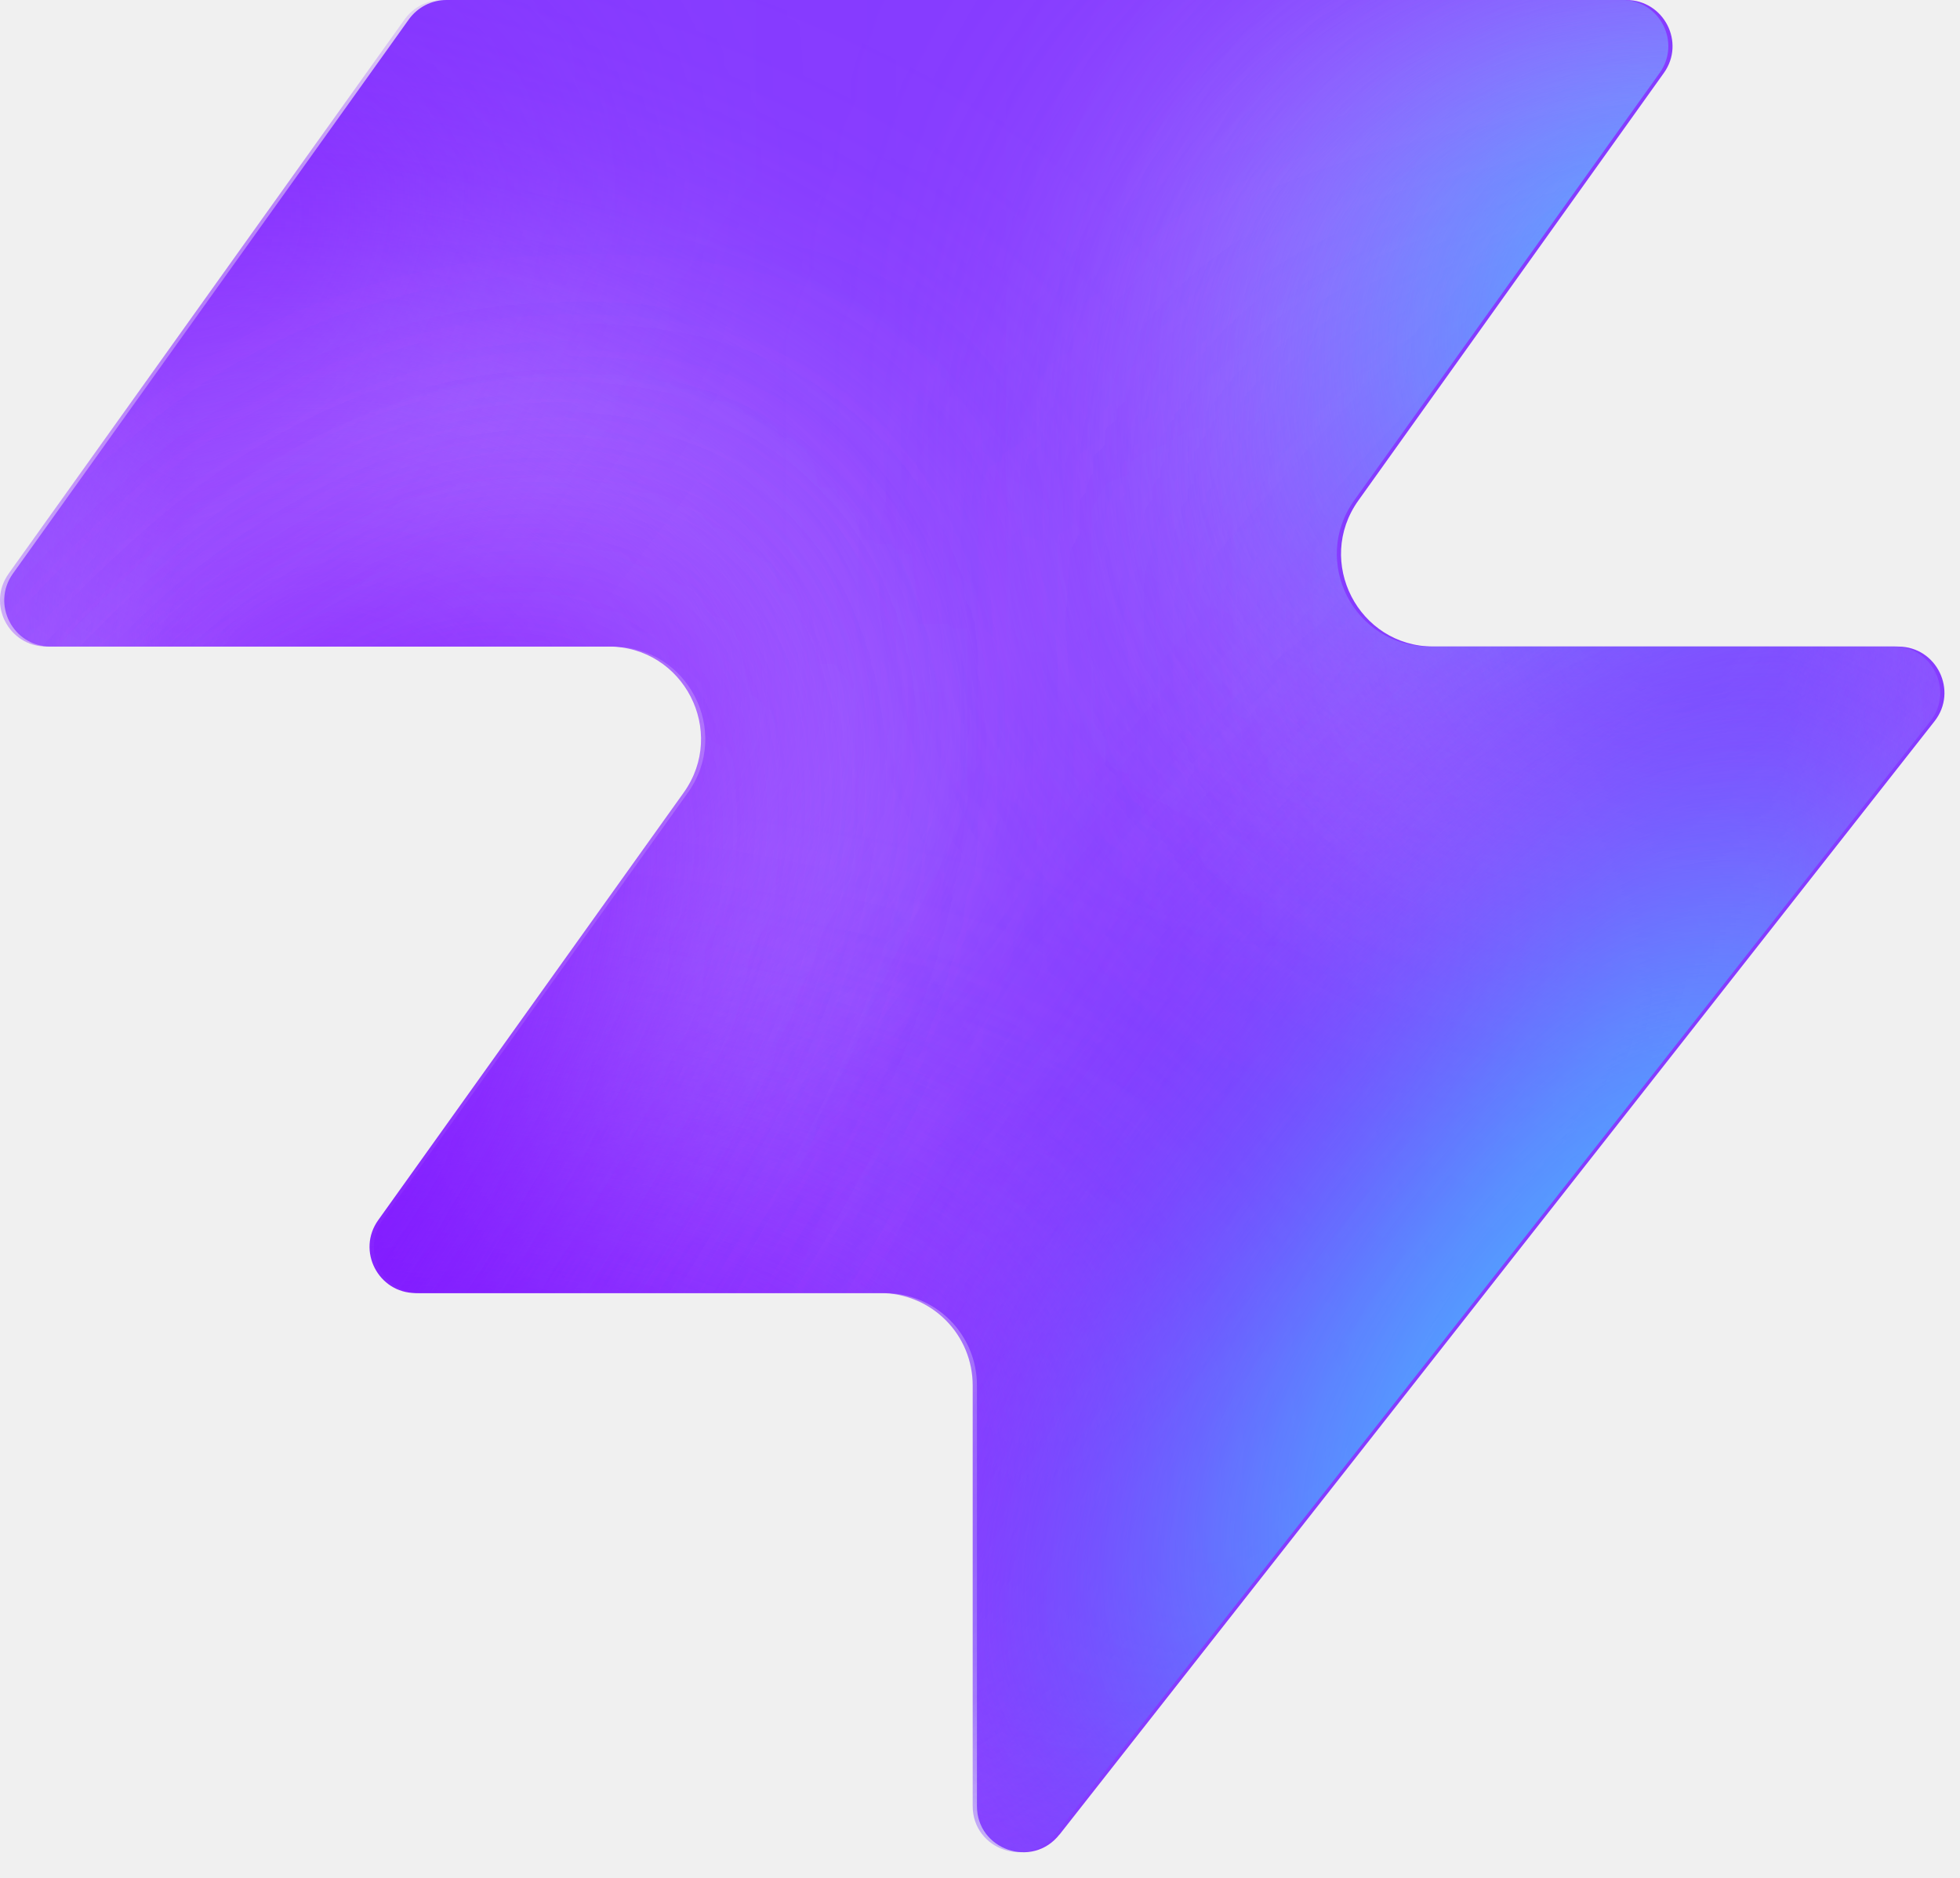
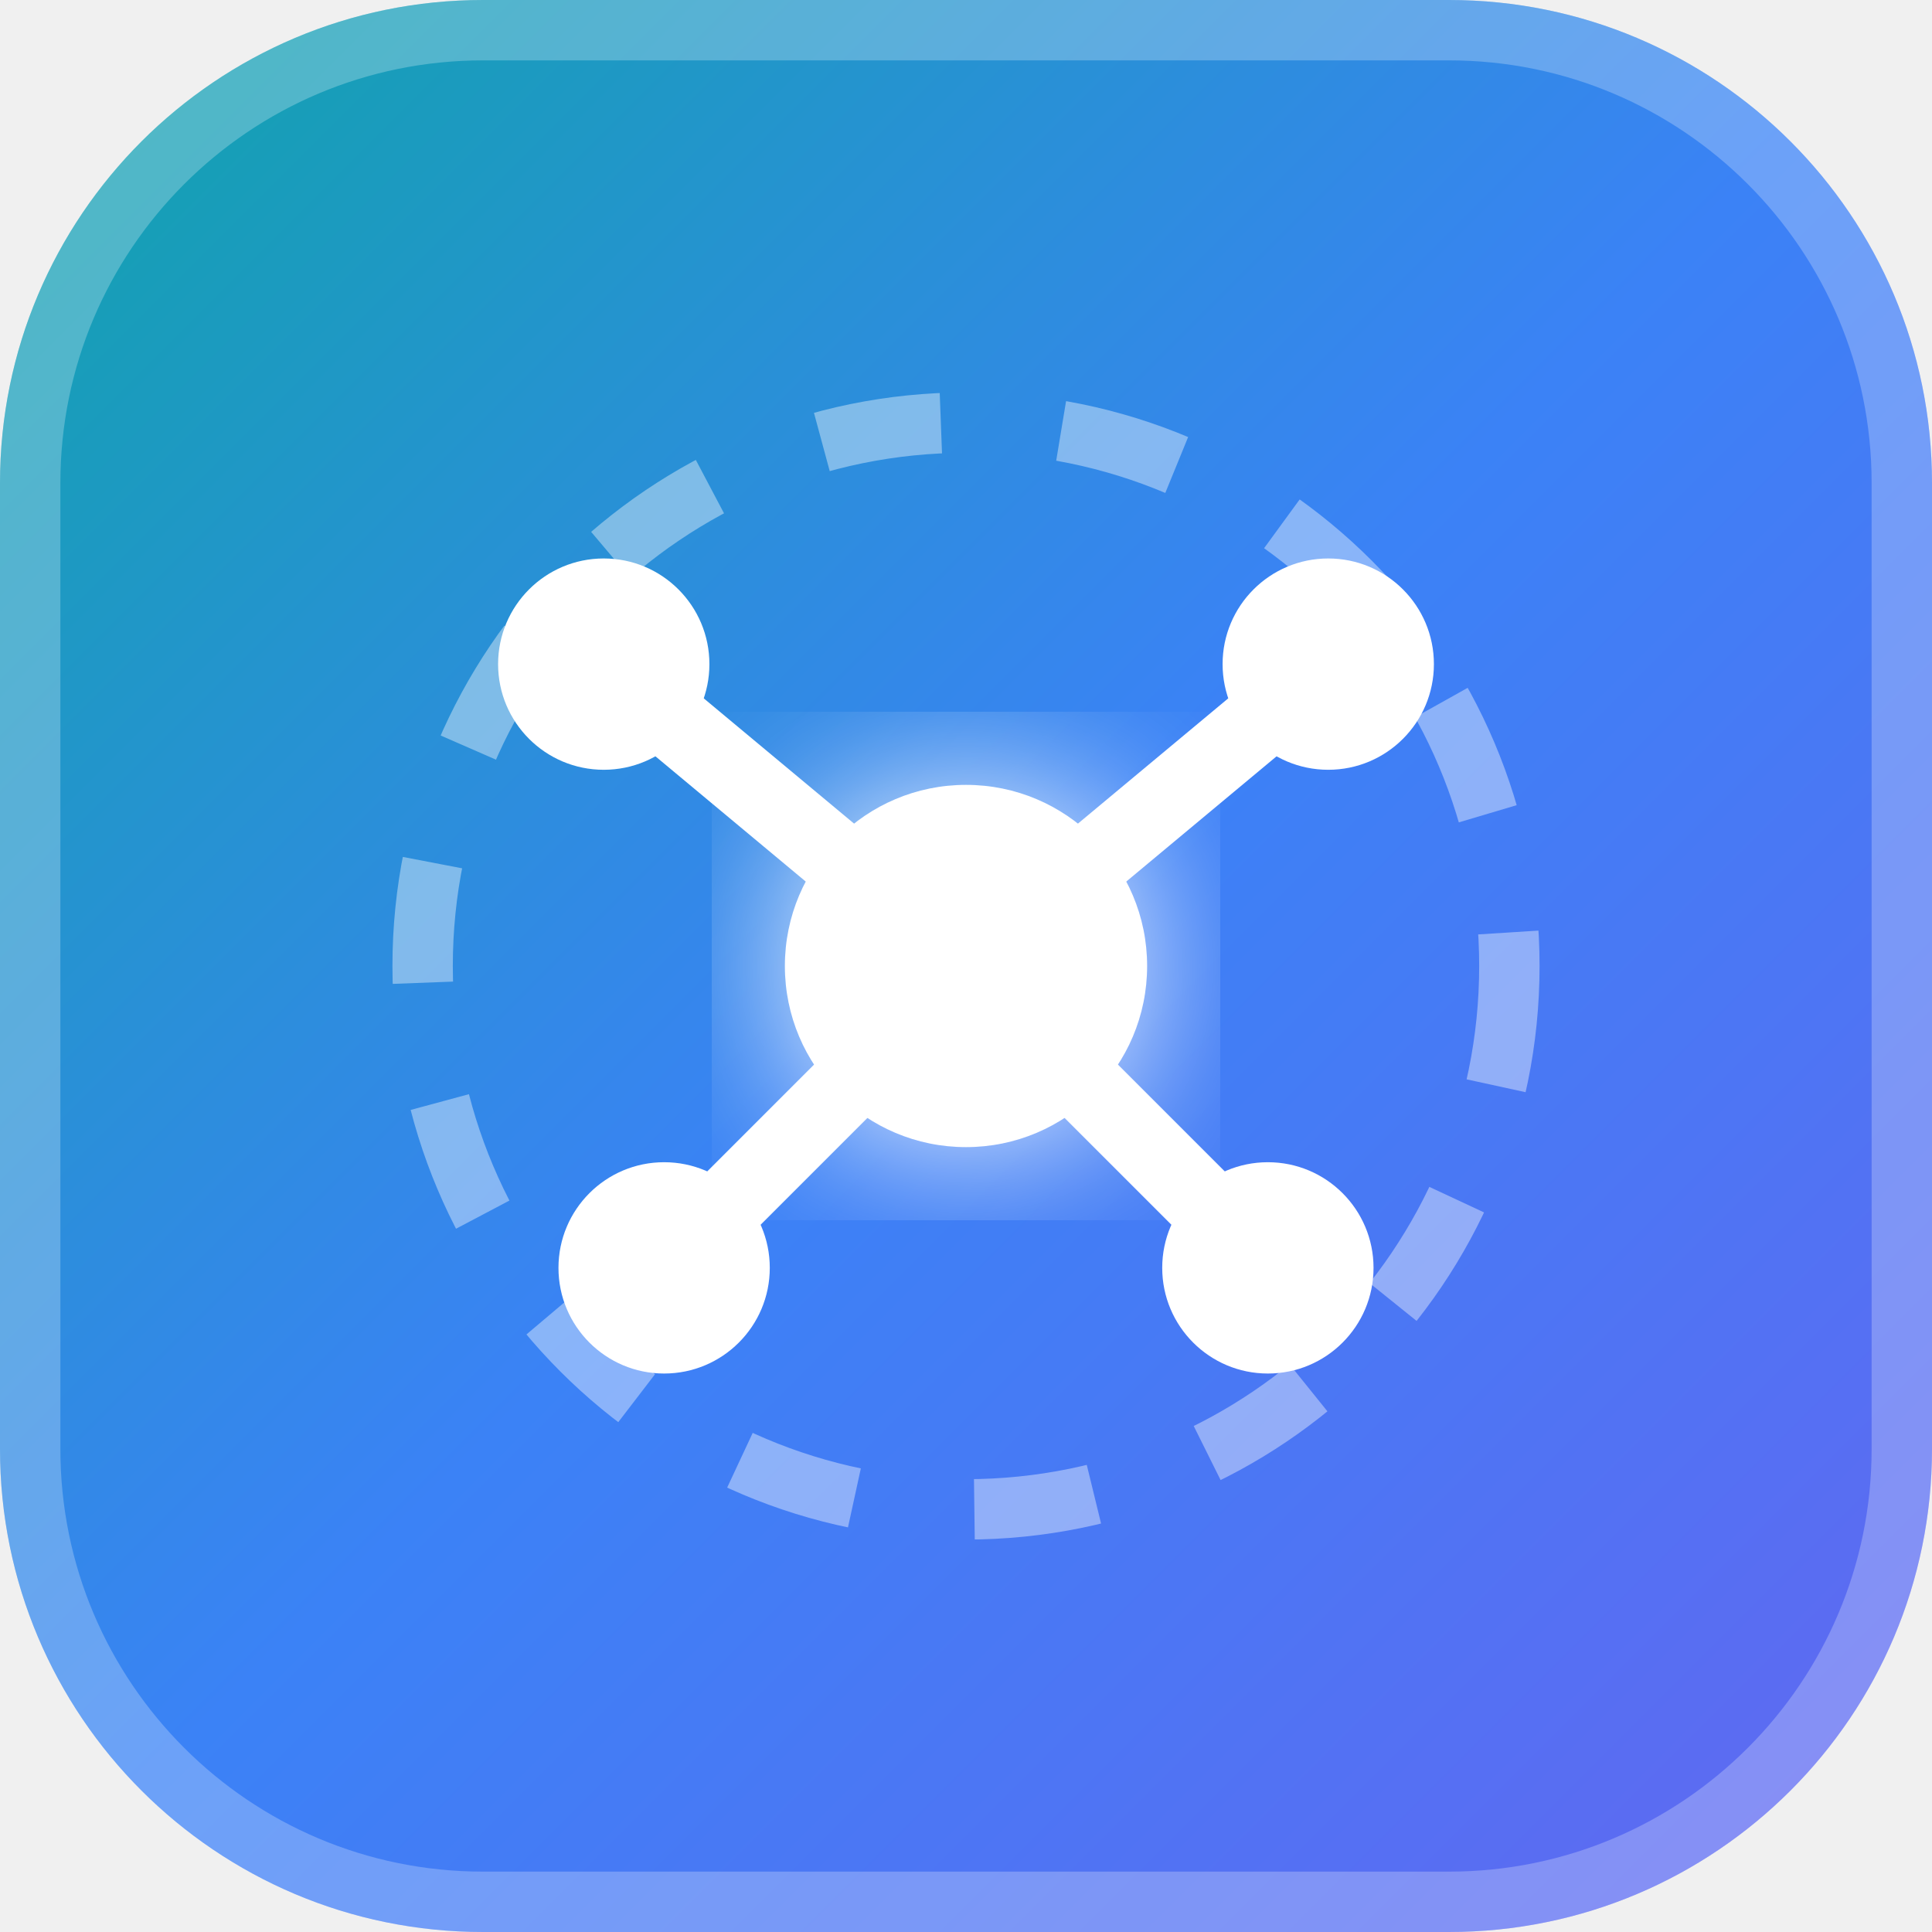
- <svg xmlns="http://www.w3.org/2000/svg" width="48" height="46" fill="none" viewBox="0 0 48 46">
-   <path fill="#863bff" d="M25.946 44.938c-.664.845-2.021.375-2.021-.698V33.937a2.26 2.26 0 0 0-2.262-2.262H10.287c-.92 0-1.456-1.04-.92-1.788l7.48-10.471c1.07-1.497 0-3.578-1.842-3.578H1.237c-.92 0-1.456-1.04-.92-1.788L10.013.474c.214-.297.556-.474.92-.474h28.894c.92 0 1.456 1.04.92 1.788l-7.48 10.471c-1.07 1.498 0 3.579 1.842 3.579h11.377c.943 0 1.473 1.088.89 1.83L25.947 44.94z" style="fill:#863bff;fill:color(display-p3 .525 .23 1);fill-opacity:1" />
-   <mask id="a" width="48" height="46" x="0" y="0" maskUnits="userSpaceOnUse" style="mask-type:alpha">
-     <path fill="#000" d="M25.842 44.938c-.664.844-2.021.375-2.021-.698V33.937a2.26 2.26 0 0 0-2.262-2.262H10.183c-.92 0-1.456-1.04-.92-1.788l7.48-10.471c1.07-1.498 0-3.579-1.842-3.579H1.133c-.92 0-1.456-1.04-.92-1.787L9.91.473c.214-.297.556-.474.92-.474h28.894c.92 0 1.456 1.04.92 1.788l-7.48 10.471c-1.07 1.498 0 3.578 1.842 3.578h11.377c.943 0 1.473 1.088.89 1.832L25.843 44.94z" style="fill:#000;fill-opacity:1" />
-   </mask>
-   <g mask="url(#a)">
-     <g filter="url(#b)">
-       <ellipse cx="5.508" cy="14.704" fill="#ede6ff" rx="5.508" ry="14.704" style="fill:#ede6ff;fill:color(display-p3 .927 .903 1);fill-opacity:1" transform="matrix(.00324 1 1 -.00324 -4.47 31.516)" />
-     </g>
-     <g filter="url(#c)">
-       <ellipse cx="10.399" cy="29.851" fill="#ede6ff" rx="10.399" ry="29.851" style="fill:#ede6ff;fill:color(display-p3 .927 .903 1);fill-opacity:1" transform="matrix(.00324 1 1 -.00324 -39.328 7.883)" />
-     </g>
-     <g filter="url(#d)">
-       <ellipse cx="5.508" cy="30.487" fill="#7e14ff" rx="5.508" ry="30.487" style="fill:#7e14ff;fill:color(display-p3 .492 .077 1);fill-opacity:1" transform="rotate(89.814 -25.913 -14.639)scale(1 -1)" />
-     </g>
-     <g filter="url(#e)">
-       <ellipse cx="5.508" cy="30.599" fill="#7e14ff" rx="5.508" ry="30.599" style="fill:#7e14ff;fill:color(display-p3 .492 .077 1);fill-opacity:1" transform="rotate(89.814 -32.644 -3.334)scale(1 -1)" />
-     </g>
-     <g filter="url(#f)">
-       <ellipse cx="5.508" cy="30.599" fill="#7e14ff" rx="5.508" ry="30.599" style="fill:#7e14ff;fill:color(display-p3 .492 .077 1);fill-opacity:1" transform="matrix(.00324 1 1 -.00324 -34.34 30.47)" />
-     </g>
-     <g filter="url(#g)">
-       <ellipse cx="14.072" cy="22.078" fill="#ede6ff" rx="14.072" ry="22.078" style="fill:#ede6ff;fill:color(display-p3 .927 .903 1);fill-opacity:1" transform="rotate(93.35 24.506 48.493)scale(-1 1)" />
-     </g>
-     <g filter="url(#h)">
-       <ellipse cx="3.47" cy="21.501" fill="#7e14ff" rx="3.47" ry="21.501" style="fill:#7e14ff;fill:color(display-p3 .492 .077 1);fill-opacity:1" transform="rotate(89.009 28.708 47.59)scale(-1 1)" />
-     </g>
-     <g filter="url(#i)">
-       <ellipse cx="3.47" cy="21.501" fill="#7e14ff" rx="3.47" ry="21.501" style="fill:#7e14ff;fill:color(display-p3 .492 .077 1);fill-opacity:1" transform="rotate(89.009 28.708 47.59)scale(-1 1)" />
-     </g>
-     <g filter="url(#j)">
-       <ellipse cx=".387" cy="8.972" fill="#7e14ff" rx="4.407" ry="29.108" style="fill:#7e14ff;fill:color(display-p3 .492 .077 1);fill-opacity:1" transform="rotate(39.51 .387 8.972)" />
-     </g>
-     <g filter="url(#k)">
-       <ellipse cx="47.523" cy="-6.092" fill="#7e14ff" rx="4.407" ry="29.108" style="fill:#7e14ff;fill:color(display-p3 .492 .077 1);fill-opacity:1" transform="rotate(37.892 47.523 -6.092)" />
-     </g>
-     <g filter="url(#l)">
-       <ellipse cx="41.412" cy="6.333" fill="#47bfff" rx="5.971" ry="9.665" style="fill:#47bfff;fill:color(display-p3 .28 .748 1);fill-opacity:1" transform="rotate(37.892 41.412 6.333)" />
-     </g>
-     <g filter="url(#m)">
-       <ellipse cx="-1.879" cy="38.332" fill="#7e14ff" rx="4.407" ry="29.108" style="fill:#7e14ff;fill:color(display-p3 .492 .077 1);fill-opacity:1" transform="rotate(37.892 -1.88 38.332)" />
-     </g>
-     <g filter="url(#n)">
-       <ellipse cx="-1.879" cy="38.332" fill="#7e14ff" rx="4.407" ry="29.108" style="fill:#7e14ff;fill:color(display-p3 .492 .077 1);fill-opacity:1" transform="rotate(37.892 -1.88 38.332)" />
-     </g>
-     <g filter="url(#o)">
-       <ellipse cx="35.651" cy="29.907" fill="#7e14ff" rx="4.407" ry="29.108" style="fill:#7e14ff;fill:color(display-p3 .492 .077 1);fill-opacity:1" transform="rotate(37.892 35.651 29.907)" />
-     </g>
-     <g filter="url(#p)">
-       <ellipse cx="38.418" cy="32.4" fill="#47bfff" rx="5.971" ry="15.297" style="fill:#47bfff;fill:color(display-p3 .28 .748 1);fill-opacity:1" transform="rotate(37.892 38.418 32.4)" />
-     </g>
-   </g>
+ <svg xmlns="http://www.w3.org/2000/svg" width="64" height="64" viewBox="0 0 64 64" fill="none">
  <defs>
-     <filter id="b" width="60.045" height="41.654" x="-19.77" y="16.149" color-interpolation-filters="sRGB" filterUnits="userSpaceOnUse">
-       <feFlood flood-opacity="0" result="BackgroundImageFix" />
-       <feBlend in="SourceGraphic" in2="BackgroundImageFix" result="shape" />
-       <feGaussianBlur result="effect1_foregroundBlur_2002_17158" stdDeviation="7.659" />
-     </filter>
-     <filter id="c" width="90.34" height="51.437" x="-54.613" y="-7.533" color-interpolation-filters="sRGB" filterUnits="userSpaceOnUse">
-       <feFlood flood-opacity="0" result="BackgroundImageFix" />
-       <feBlend in="SourceGraphic" in2="BackgroundImageFix" result="shape" />
-       <feGaussianBlur result="effect1_foregroundBlur_2002_17158" stdDeviation="7.659" />
-     </filter>
-     <filter id="d" width="79.355" height="29.4" x="-49.64" y="2.03" color-interpolation-filters="sRGB" filterUnits="userSpaceOnUse">
-       <feFlood flood-opacity="0" result="BackgroundImageFix" />
-       <feBlend in="SourceGraphic" in2="BackgroundImageFix" result="shape" />
-       <feGaussianBlur result="effect1_foregroundBlur_2002_17158" stdDeviation="4.596" />
-     </filter>
-     <filter id="e" width="79.579" height="29.4" x="-45.045" y="20.029" color-interpolation-filters="sRGB" filterUnits="userSpaceOnUse">
-       <feFlood flood-opacity="0" result="BackgroundImageFix" />
-       <feBlend in="SourceGraphic" in2="BackgroundImageFix" result="shape" />
-       <feGaussianBlur result="effect1_foregroundBlur_2002_17158" stdDeviation="4.596" />
-     </filter>
-     <filter id="f" width="79.579" height="29.4" x="-43.513" y="21.178" color-interpolation-filters="sRGB" filterUnits="userSpaceOnUse">
-       <feFlood flood-opacity="0" result="BackgroundImageFix" />
-       <feBlend in="SourceGraphic" in2="BackgroundImageFix" result="shape" />
-       <feGaussianBlur result="effect1_foregroundBlur_2002_17158" stdDeviation="4.596" />
-     </filter>
-     <filter id="g" width="74.749" height="58.852" x="15.756" y="-17.901" color-interpolation-filters="sRGB" filterUnits="userSpaceOnUse">
-       <feFlood flood-opacity="0" result="BackgroundImageFix" />
-       <feBlend in="SourceGraphic" in2="BackgroundImageFix" result="shape" />
-       <feGaussianBlur result="effect1_foregroundBlur_2002_17158" stdDeviation="7.659" />
-     </filter>
-     <filter id="h" width="61.377" height="25.362" x="23.548" y="2.284" color-interpolation-filters="sRGB" filterUnits="userSpaceOnUse">
-       <feFlood flood-opacity="0" result="BackgroundImageFix" />
-       <feBlend in="SourceGraphic" in2="BackgroundImageFix" result="shape" />
-       <feGaussianBlur result="effect1_foregroundBlur_2002_17158" stdDeviation="4.596" />
-     </filter>
-     <filter id="i" width="61.377" height="25.362" x="23.548" y="2.284" color-interpolation-filters="sRGB" filterUnits="userSpaceOnUse">
-       <feFlood flood-opacity="0" result="BackgroundImageFix" />
-       <feBlend in="SourceGraphic" in2="BackgroundImageFix" result="shape" />
-       <feGaussianBlur result="effect1_foregroundBlur_2002_17158" stdDeviation="4.596" />
-     </filter>
-     <filter id="j" width="56.045" height="63.649" x="-27.636" y="-22.853" color-interpolation-filters="sRGB" filterUnits="userSpaceOnUse">
-       <feFlood flood-opacity="0" result="BackgroundImageFix" />
-       <feBlend in="SourceGraphic" in2="BackgroundImageFix" result="shape" />
-       <feGaussianBlur result="effect1_foregroundBlur_2002_17158" stdDeviation="4.596" />
-     </filter>
-     <filter id="k" width="54.814" height="64.646" x="20.116" y="-38.415" color-interpolation-filters="sRGB" filterUnits="userSpaceOnUse">
-       <feFlood flood-opacity="0" result="BackgroundImageFix" />
-       <feBlend in="SourceGraphic" in2="BackgroundImageFix" result="shape" />
-       <feGaussianBlur result="effect1_foregroundBlur_2002_17158" stdDeviation="4.596" />
-     </filter>
-     <filter id="l" width="33.541" height="35.313" x="24.641" y="-11.323" color-interpolation-filters="sRGB" filterUnits="userSpaceOnUse">
-       <feFlood flood-opacity="0" result="BackgroundImageFix" />
-       <feBlend in="SourceGraphic" in2="BackgroundImageFix" result="shape" />
-       <feGaussianBlur result="effect1_foregroundBlur_2002_17158" stdDeviation="4.596" />
-     </filter>
-     <filter id="m" width="54.814" height="64.646" x="-29.286" y="6.009" color-interpolation-filters="sRGB" filterUnits="userSpaceOnUse">
-       <feFlood flood-opacity="0" result="BackgroundImageFix" />
-       <feBlend in="SourceGraphic" in2="BackgroundImageFix" result="shape" />
-       <feGaussianBlur result="effect1_foregroundBlur_2002_17158" stdDeviation="4.596" />
-     </filter>
-     <filter id="n" width="54.814" height="64.646" x="-29.286" y="6.009" color-interpolation-filters="sRGB" filterUnits="userSpaceOnUse">
-       <feFlood flood-opacity="0" result="BackgroundImageFix" />
-       <feBlend in="SourceGraphic" in2="BackgroundImageFix" result="shape" />
-       <feGaussianBlur result="effect1_foregroundBlur_2002_17158" stdDeviation="4.596" />
-     </filter>
-     <filter id="o" width="54.814" height="64.646" x="8.244" y="-2.416" color-interpolation-filters="sRGB" filterUnits="userSpaceOnUse">
-       <feFlood flood-opacity="0" result="BackgroundImageFix" />
-       <feBlend in="SourceGraphic" in2="BackgroundImageFix" result="shape" />
-       <feGaussianBlur result="effect1_foregroundBlur_2002_17158" stdDeviation="4.596" />
-     </filter>
-     <filter id="p" width="39.409" height="43.623" x="18.713" y="10.588" color-interpolation-filters="sRGB" filterUnits="userSpaceOnUse">
-       <feFlood flood-opacity="0" result="BackgroundImageFix" />
-       <feBlend in="SourceGraphic" in2="BackgroundImageFix" result="shape" />
-       <feGaussianBlur result="effect1_foregroundBlur_2002_17158" stdDeviation="4.596" />
+     <linearGradient id="ds-grad" x1="0%" y1="0%" x2="100%" y2="100%">
+       <stop offset="0%" stop-color="#0EA5A8" />
+       <stop offset="50%" stop-color="#3B82F6" />
+       <stop offset="100%" stop-color="#6366F1" />
+     </linearGradient>
+     <filter id="ds-glow" x="-20%" y="-20%" width="140%" height="140%">
+       <feGaussianBlur stdDeviation="3" result="blur" />
+       <feComposite in="SourceGraphic" in2="blur" operator="over" />
    </filter>
  </defs>
+   <rect width="64" height="64" rx="16" fill="url(#ds-grad)" />
+   <rect x="1" y="1" width="62" height="62" rx="15" stroke="rgba(255,255,255,0.25)" stroke-width="2" />
+   <circle cx="32" cy="32" r="18" stroke="rgba(255,255,255,0.4)" stroke-width="2" stroke-dasharray="4 4" />
+   <line x1="32" y1="32" x2="20" y2="22" stroke="#FFFFFF" stroke-width="2.5" stroke-linecap="round" />
+   <line x1="32" y1="32" x2="44" y2="22" stroke="#FFFFFF" stroke-width="2.5" stroke-linecap="round" />
+   <line x1="32" y1="32" x2="42" y2="42" stroke="#FFFFFF" stroke-width="2.5" stroke-linecap="round" />
+   <line x1="32" y1="32" x2="22" y2="42" stroke="#FFFFFF" stroke-width="2.5" stroke-linecap="round" />
+   <circle cx="32" cy="32" r="6" fill="#FFFFFF" filter="url(#ds-glow)" />
+   <circle cx="20" cy="22" r="3.5" fill="#FFFFFF" />
+   <circle cx="44" cy="22" r="3.5" fill="#FFFFFF" />
+   <circle cx="42" cy="42" r="3.5" fill="#FFFFFF" />
+   <circle cx="22" cy="42" r="3.5" fill="#FFFFFF" />
</svg>
